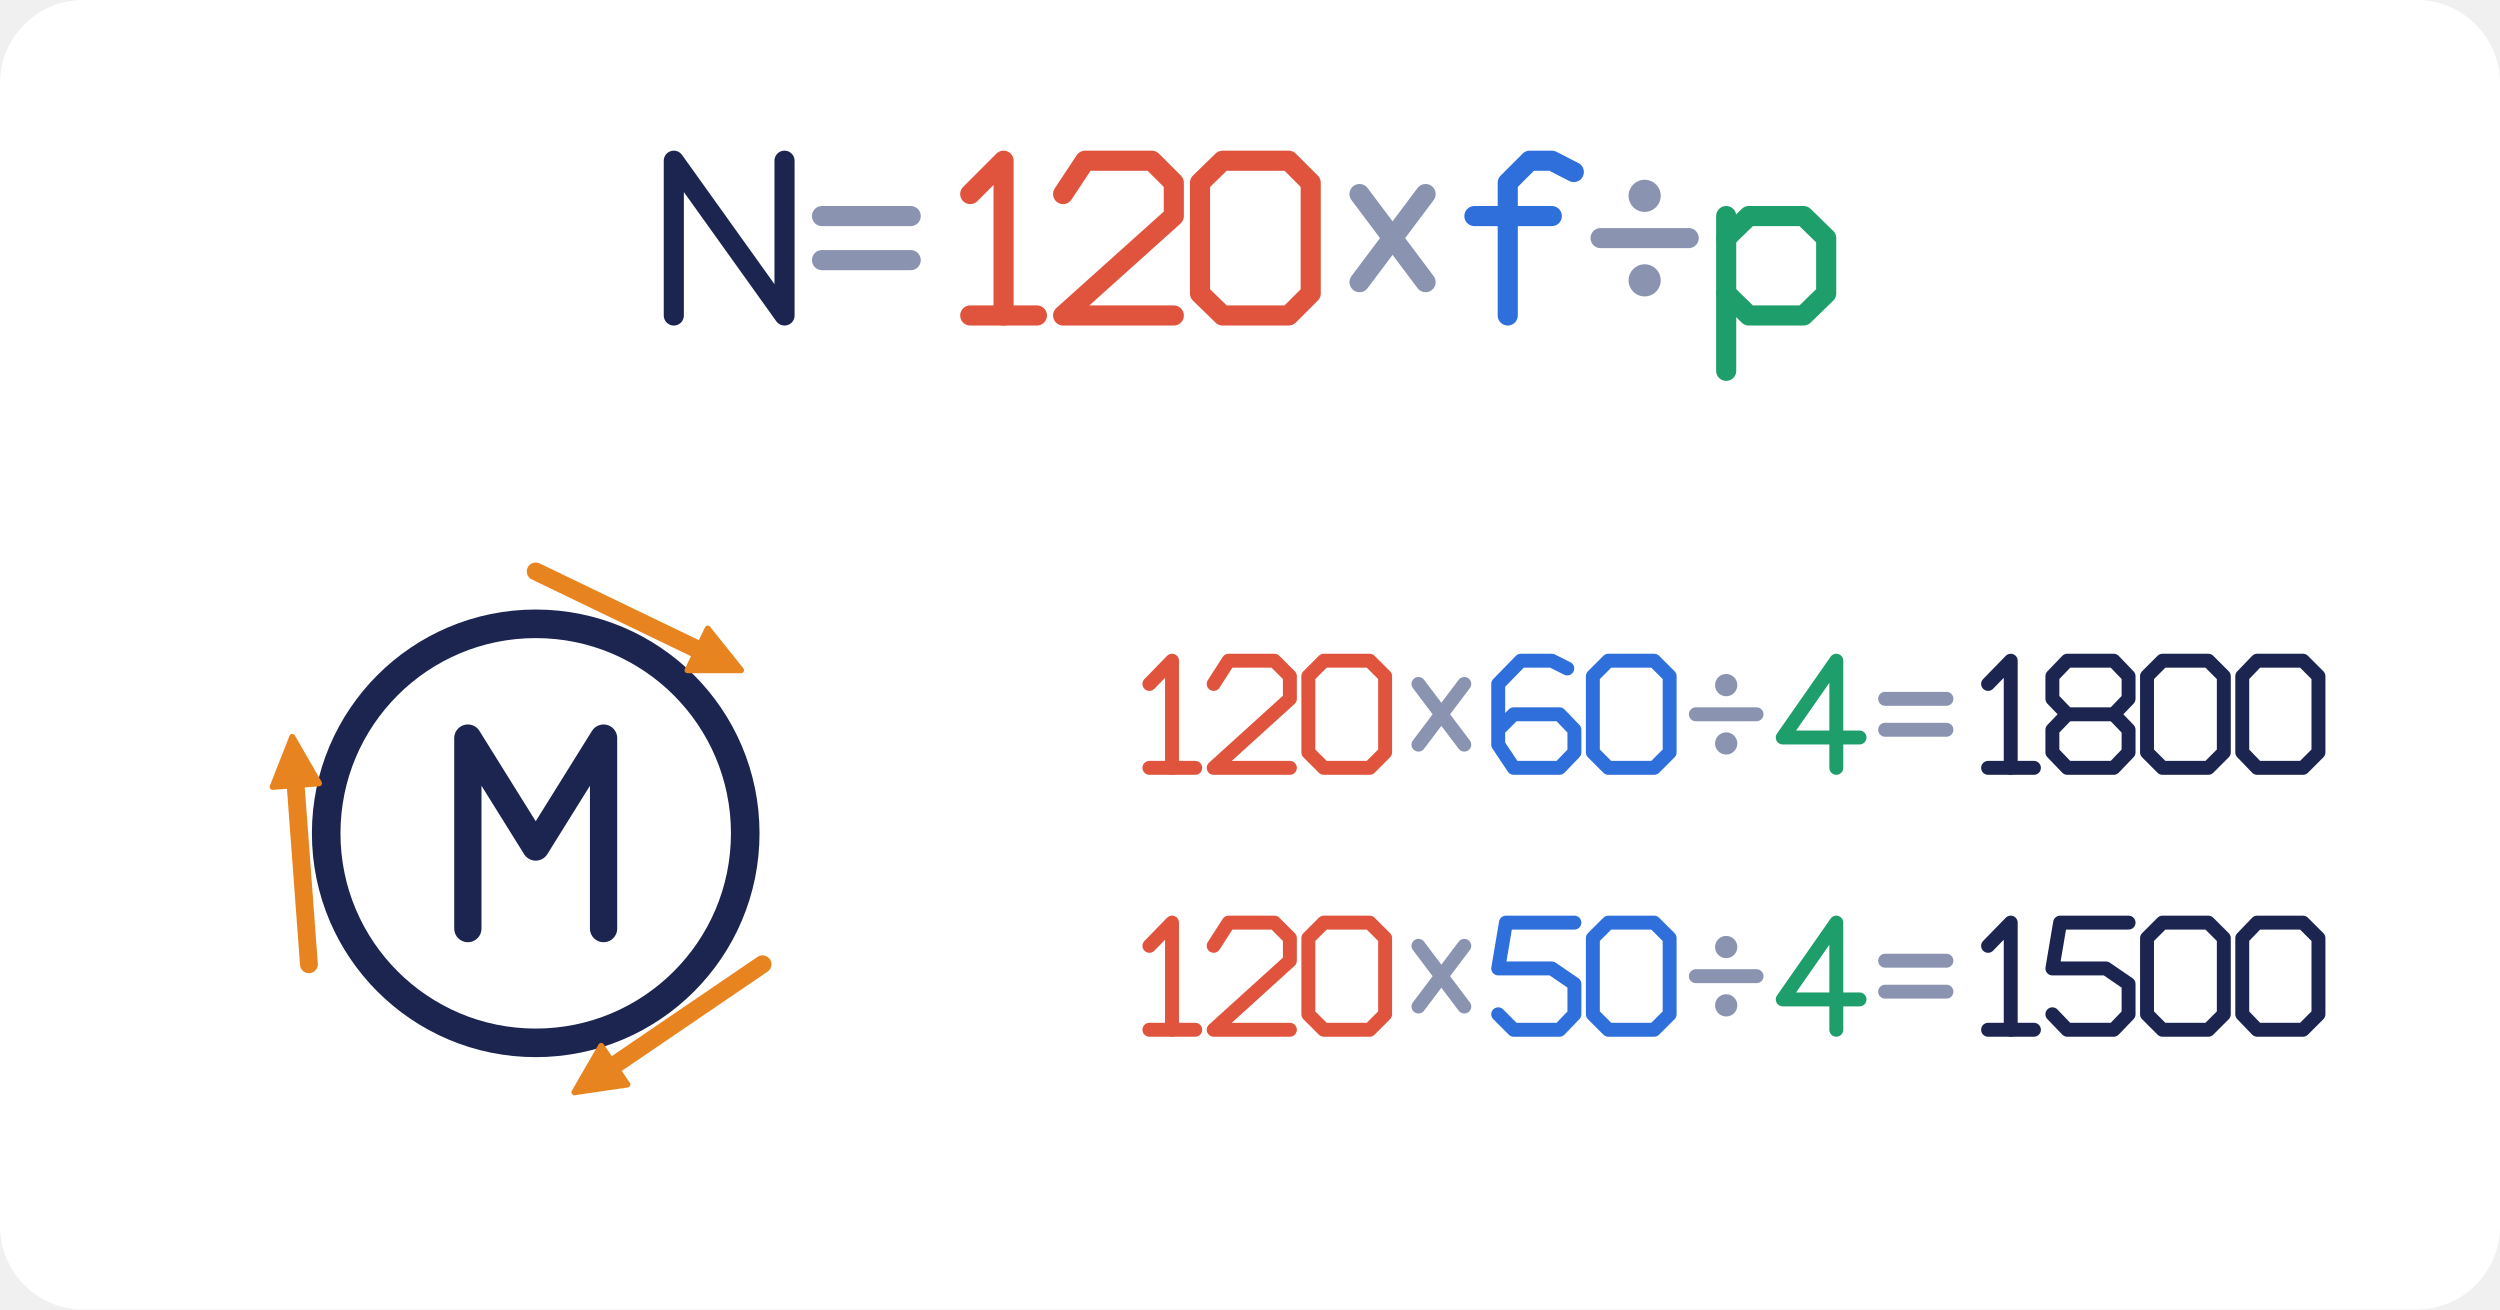
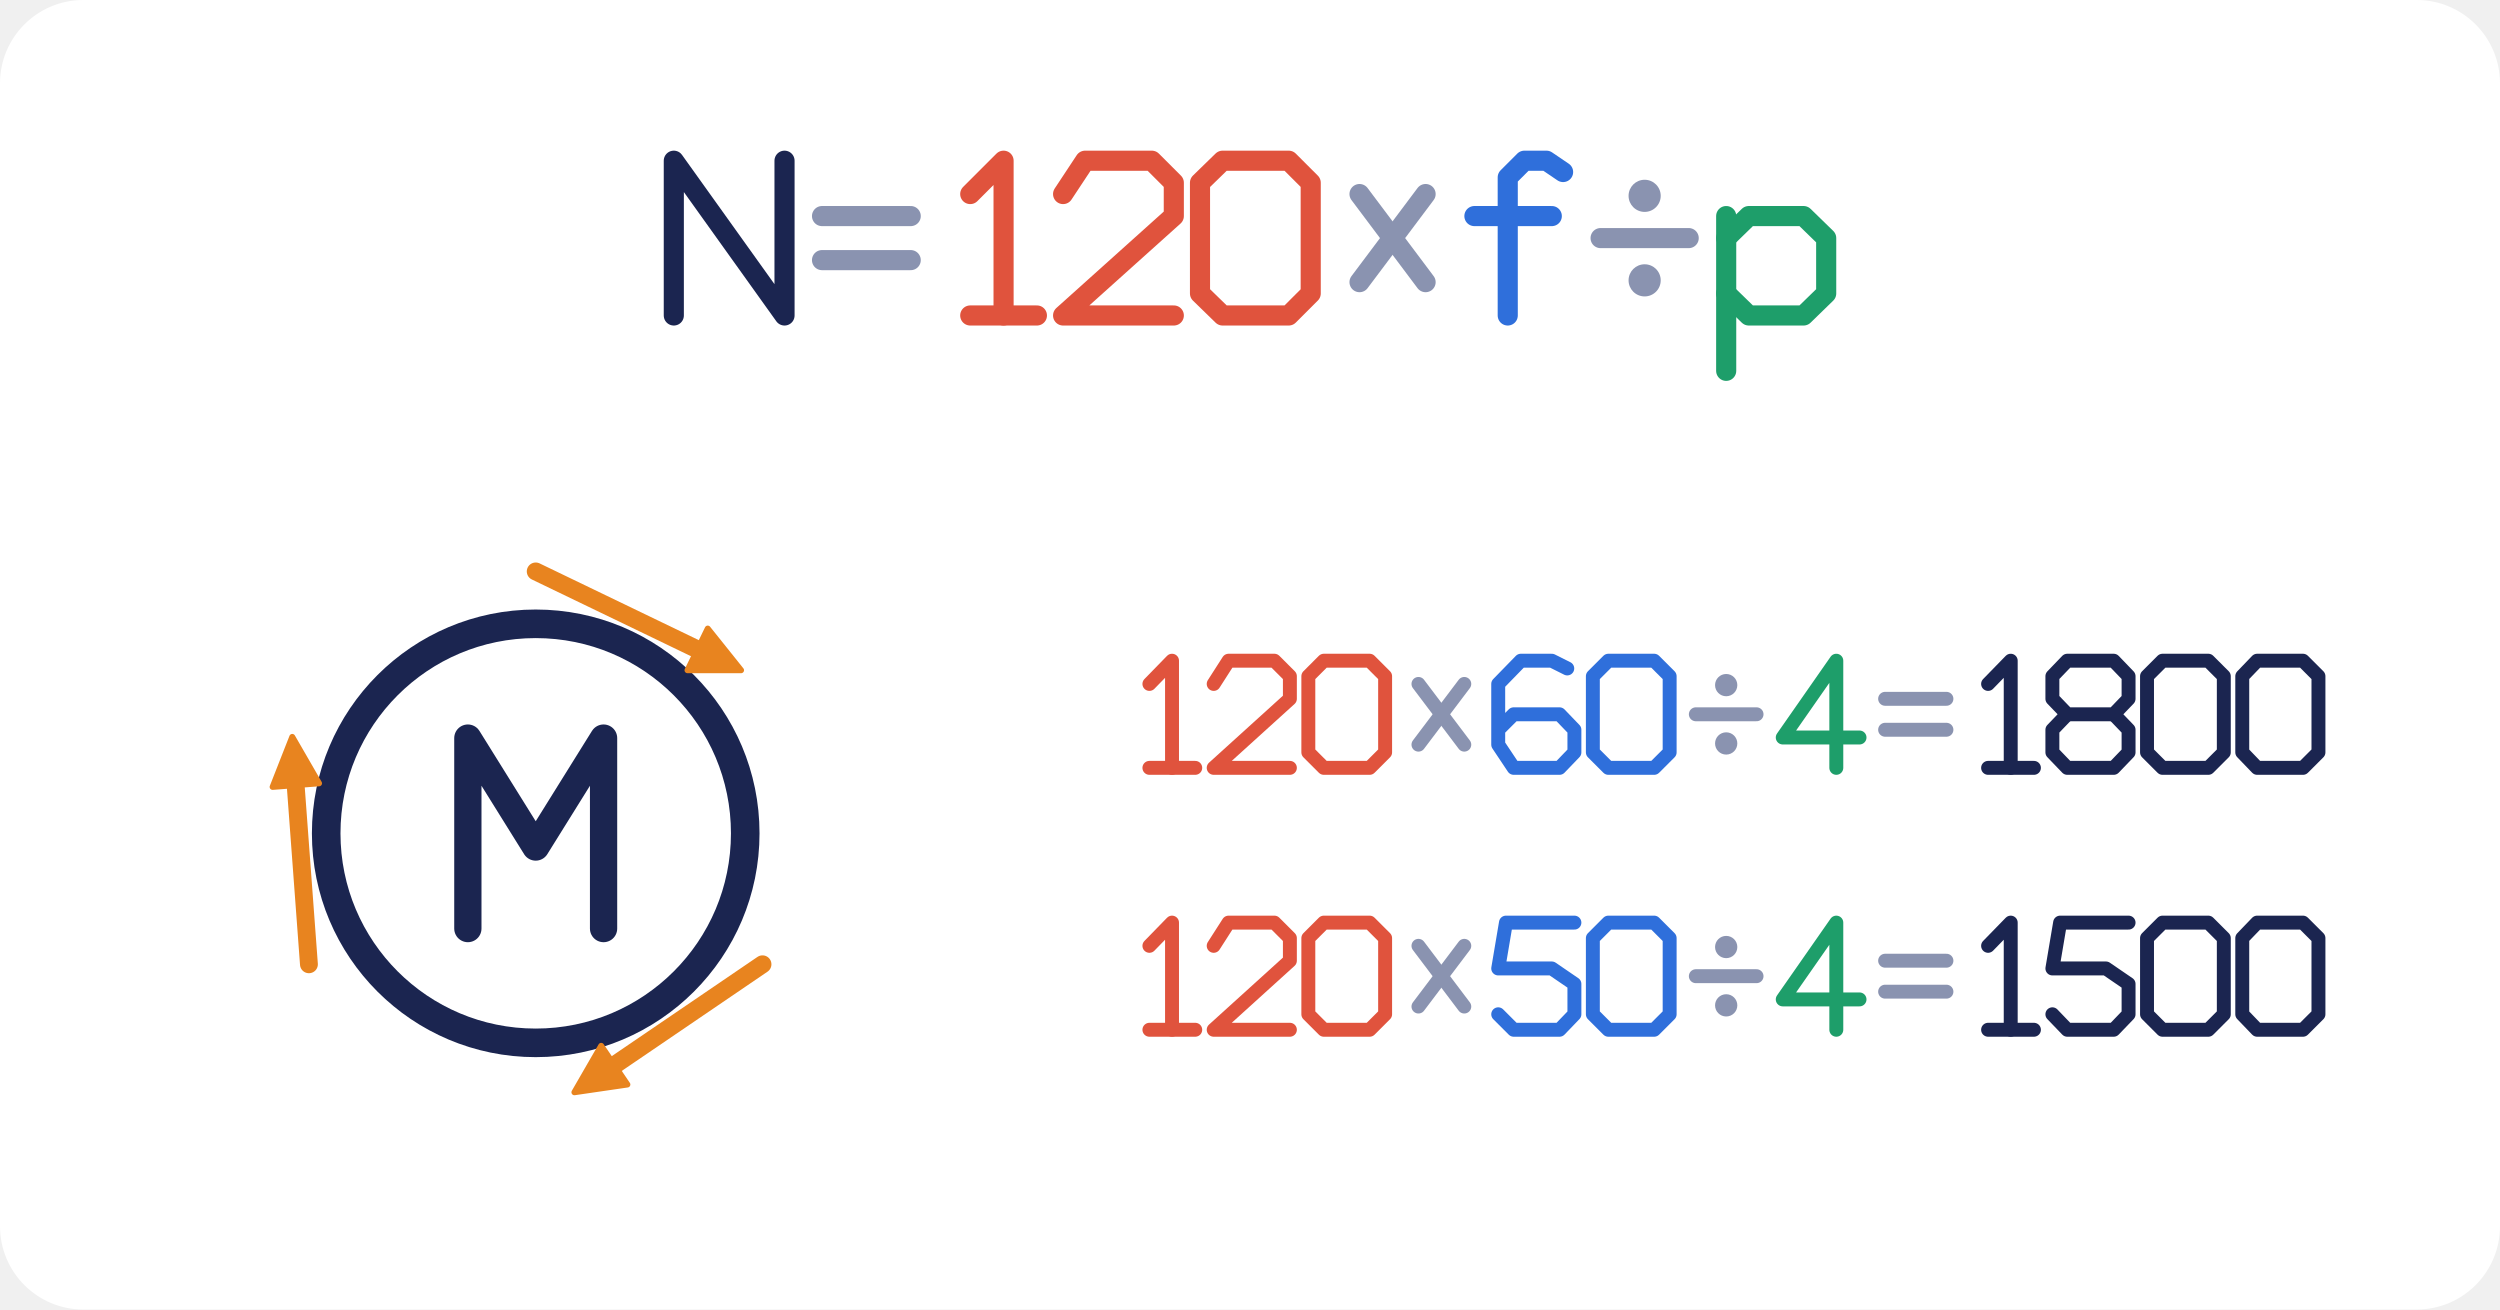
<svg xmlns="http://www.w3.org/2000/svg" viewBox="0 0 420 220" width="420" height="220">
  <rect x="0" y="0" width="420" height="220" rx="14" fill="#FFFFFF" />
  <polyline points="113.2,53.0 113.2,27.0 131.8,53.0 131.8,27.0" fill="none" stroke="#1B2550" stroke-width="3.38" stroke-linecap="round" stroke-linejoin="round" />
  <polyline points="138.1,36.3 153.0,36.3" fill="none" stroke="#8A93B0" stroke-width="3.38" stroke-linecap="round" stroke-linejoin="round" />
  <polyline points="138.1,43.7 153.0,43.7" fill="none" stroke="#8A93B0" stroke-width="3.38" stroke-linecap="round" stroke-linejoin="round" />
  <polyline points="163.0,32.6 168.6,27.0 168.6,53.0" fill="none" stroke="#E0533D" stroke-width="3.38" stroke-linecap="round" stroke-linejoin="round" />
  <polyline points="163.0,53.0 174.2,53.0" fill="none" stroke="#E0533D" stroke-width="3.38" stroke-linecap="round" stroke-linejoin="round" />
  <polyline points="178.6,32.6 182.3,27.0 193.5,27.0 197.2,30.7 197.2,36.3 178.6,53.0 197.2,53.0" fill="none" stroke="#E0533D" stroke-width="3.38" stroke-linecap="round" stroke-linejoin="round" />
  <polyline points="205.4,27.0 216.5,27.0 220.2,30.7 220.2,49.3 216.5,53.0 205.4,53.0 201.6,49.3 201.6,30.7 205.4,27.0" fill="none" stroke="#E0533D" stroke-width="3.38" stroke-linecap="round" stroke-linejoin="round" />
  <polyline points="228.4,32.6 239.5,47.4" fill="none" stroke="#8A93B0" stroke-width="3.38" stroke-linecap="round" stroke-linejoin="round" />
  <polyline points="239.5,32.6 228.4,47.4" fill="none" stroke="#8A93B0" stroke-width="3.38" stroke-linecap="round" stroke-linejoin="round" />
-   <polyline points="264.4,28.9 260.7,27.0 257.0,27.0 253.3,30.7 253.3,53.0" fill="none" stroke="#2F6FDB" stroke-width="3.38" stroke-linecap="round" stroke-linejoin="round" />
+   <polyline points="262.6,28.9 259.8,27.0 256.1,27.0 253.3,29.8 253.3,53.0" fill="none" stroke="#2F6FDB" stroke-width="3.38" stroke-linecap="round" stroke-linejoin="round" />
  <polyline points="247.7,36.3 260.7,36.3" fill="none" stroke="#2F6FDB" stroke-width="3.38" stroke-linecap="round" stroke-linejoin="round" />
  <polyline points="268.9,40.0 283.7,40.0" fill="none" stroke="#8A93B0" stroke-width="3.38" stroke-linecap="round" stroke-linejoin="round" />
  <circle cx="276.3" cy="32.9" r="2.70" fill="#8A93B0" />
  <circle cx="276.3" cy="47.1" r="2.70" fill="#8A93B0" />
  <polyline points="290.0,36.3 290.0,62.3" fill="none" stroke="#1E9E6A" stroke-width="3.38" stroke-linecap="round" stroke-linejoin="round" />
  <polyline points="290.0,40.0 293.8,36.3 303.0,36.3 306.8,40.0 306.8,49.3 303.0,53.0 293.8,53.0 290.0,49.3" fill="none" stroke="#1E9E6A" stroke-width="3.38" stroke-linecap="round" stroke-linejoin="round" />
  <circle cx="90.0" cy="140.0" r="35.2" fill="#FFFFFF" stroke="#1B2550" stroke-width="4.8" />
  <polyline points="78.6,156.0 78.6,124.0 90.0,142.3 101.4,124.0 101.4,156.0" fill="none" stroke="#1B2550" stroke-width="4.58" stroke-linecap="round" stroke-linejoin="round" />
  <line x1="90.0" y1="96.0" x2="118.0" y2="109.5" stroke="#E8841F" stroke-width="3" stroke-linecap="round" />
  <polygon points="115.5,112.6 124.5,112.6 118.9,105.6" fill="#E8841F" stroke="#E8841F" stroke-width="1" stroke-linecap="round" stroke-linejoin="round" />
  <line x1="128.1" y1="162.0" x2="102.4" y2="179.5" stroke="#E8841F" stroke-width="3" stroke-linecap="round" />
  <polygon points="101.0,175.7 96.5,183.5 105.4,182.2" fill="#E8841F" stroke="#E8841F" stroke-width="1" stroke-linecap="round" stroke-linejoin="round" />
  <line x1="51.9" y1="162.0" x2="49.6" y2="131.0" stroke="#E8841F" stroke-width="3" stroke-linecap="round" />
  <polygon points="53.6,131.6 49.1,123.8 45.8,132.2" fill="#E8841F" stroke="#E8841F" stroke-width="1" stroke-linecap="round" stroke-linejoin="round" />
  <polyline points="193.1,114.9 196.9,111.0 196.9,129.0" fill="none" stroke="#E0533D" stroke-width="2.34" stroke-linecap="round" stroke-linejoin="round" />
  <polyline points="193.1,129.0 200.8,129.0" fill="none" stroke="#E0533D" stroke-width="2.34" stroke-linecap="round" stroke-linejoin="round" />
  <polyline points="203.9,114.9 206.4,111.0 214.1,111.0 216.7,113.6 216.7,117.4 203.9,129.0 216.7,129.0" fill="none" stroke="#E0533D" stroke-width="2.34" stroke-linecap="round" stroke-linejoin="round" />
  <polyline points="222.4,111.0 230.1,111.0 232.7,113.6 232.7,126.4 230.1,129.0 222.4,129.0 219.8,126.4 219.8,113.6 222.4,111.0" fill="none" stroke="#E0533D" stroke-width="2.34" stroke-linecap="round" stroke-linejoin="round" />
  <polyline points="238.3,114.9 246.0,125.1" fill="none" stroke="#8A93B0" stroke-width="2.34" stroke-linecap="round" stroke-linejoin="round" />
  <polyline points="246.0,114.9 238.3,125.1" fill="none" stroke="#8A93B0" stroke-width="2.34" stroke-linecap="round" stroke-linejoin="round" />
  <polyline points="263.3,112.3 260.7,111.0 255.5,111.0 251.7,114.9 251.7,125.1 254.3,129.0 262.0,129.0 264.5,126.4 264.5,122.6 262.0,120.0 254.3,120.0 251.7,122.6" fill="none" stroke="#2F6FDB" stroke-width="2.34" stroke-linecap="round" stroke-linejoin="round" />
  <polyline points="270.2,111.0 277.9,111.0 280.5,113.6 280.5,126.4 277.9,129.0 270.2,129.0 267.6,126.4 267.6,113.6 270.2,111.0" fill="none" stroke="#2F6FDB" stroke-width="2.34" stroke-linecap="round" stroke-linejoin="round" />
  <polyline points="284.9,120.0 295.1,120.0" fill="none" stroke="#8A93B0" stroke-width="2.34" stroke-linecap="round" stroke-linejoin="round" />
  <circle cx="290.0" cy="115.1" r="1.87" fill="#8A93B0" />
  <circle cx="290.0" cy="124.9" r="1.87" fill="#8A93B0" />
  <polyline points="308.5,129.0 308.5,111.0 299.5,123.9 312.4,123.9" fill="none" stroke="#1E9E6A" stroke-width="2.34" stroke-linecap="round" stroke-linejoin="round" />
  <polyline points="316.7,117.4 327.0,117.4" fill="none" stroke="#8A93B0" stroke-width="2.34" stroke-linecap="round" stroke-linejoin="round" />
  <polyline points="316.7,122.6 327.0,122.6" fill="none" stroke="#8A93B0" stroke-width="2.34" stroke-linecap="round" stroke-linejoin="round" />
  <polyline points="334.0,114.9 337.8,111.0 337.8,129.0" fill="none" stroke="#1B2550" stroke-width="2.34" stroke-linecap="round" stroke-linejoin="round" />
  <polyline points="334.0,129.0 341.7,129.0" fill="none" stroke="#1B2550" stroke-width="2.34" stroke-linecap="round" stroke-linejoin="round" />
  <polyline points="347.3,111.0 355.1,111.0 357.6,113.6 357.6,117.4 355.1,120.0 347.3,120.0 344.8,117.4 344.8,113.6 347.3,111.0" fill="none" stroke="#1B2550" stroke-width="2.34" stroke-linecap="round" stroke-linejoin="round" />
  <polyline points="347.3,120.0 344.8,122.6 344.8,126.4 347.3,129.0 355.1,129.0 357.6,126.4 357.6,122.6 355.1,120.0" fill="none" stroke="#1B2550" stroke-width="2.34" stroke-linecap="round" stroke-linejoin="round" />
  <polyline points="363.3,111.0 371.0,111.0 373.6,113.6 373.6,126.4 371.0,129.0 363.3,129.0 360.7,126.4 360.7,113.6 363.3,111.0" fill="none" stroke="#1B2550" stroke-width="2.34" stroke-linecap="round" stroke-linejoin="round" />
  <polyline points="379.2,111.0 386.9,111.0 389.5,113.6 389.5,126.4 386.9,129.0 379.2,129.0 376.7,126.4 376.7,113.6 379.2,111.0" fill="none" stroke="#1B2550" stroke-width="2.34" stroke-linecap="round" stroke-linejoin="round" />
  <polyline points="193.1,158.9 196.9,155.0 196.9,173.0" fill="none" stroke="#E0533D" stroke-width="2.34" stroke-linecap="round" stroke-linejoin="round" />
  <polyline points="193.1,173.0 200.8,173.0" fill="none" stroke="#E0533D" stroke-width="2.34" stroke-linecap="round" stroke-linejoin="round" />
  <polyline points="203.9,158.9 206.4,155.0 214.1,155.0 216.7,157.6 216.7,161.4 203.9,173.0 216.7,173.0" fill="none" stroke="#E0533D" stroke-width="2.34" stroke-linecap="round" stroke-linejoin="round" />
  <polyline points="222.4,155.0 230.1,155.0 232.7,157.6 232.7,170.4 230.1,173.0 222.4,173.0 219.8,170.4 219.8,157.6 222.4,155.0" fill="none" stroke="#E0533D" stroke-width="2.34" stroke-linecap="round" stroke-linejoin="round" />
  <polyline points="238.3,158.9 246.0,169.1" fill="none" stroke="#8A93B0" stroke-width="2.34" stroke-linecap="round" stroke-linejoin="round" />
  <polyline points="246.0,158.9 238.3,169.1" fill="none" stroke="#8A93B0" stroke-width="2.34" stroke-linecap="round" stroke-linejoin="round" />
  <polyline points="264.5,155.0 253.0,155.0 251.7,162.7 260.7,162.7 264.5,165.3 264.5,170.4 262.0,173.0 254.3,173.0 251.7,170.4" fill="none" stroke="#2F6FDB" stroke-width="2.34" stroke-linecap="round" stroke-linejoin="round" />
  <polyline points="270.2,155.0 277.9,155.0 280.5,157.6 280.5,170.4 277.9,173.0 270.2,173.0 267.6,170.4 267.6,157.6 270.2,155.0" fill="none" stroke="#2F6FDB" stroke-width="2.34" stroke-linecap="round" stroke-linejoin="round" />
  <polyline points="284.9,164.0 295.1,164.0" fill="none" stroke="#8A93B0" stroke-width="2.34" stroke-linecap="round" stroke-linejoin="round" />
  <circle cx="290.0" cy="159.1" r="1.87" fill="#8A93B0" />
  <circle cx="290.0" cy="168.9" r="1.87" fill="#8A93B0" />
  <polyline points="308.5,173.0 308.5,155.0 299.5,167.9 312.4,167.9" fill="none" stroke="#1E9E6A" stroke-width="2.34" stroke-linecap="round" stroke-linejoin="round" />
  <polyline points="316.7,161.4 327.0,161.4" fill="none" stroke="#8A93B0" stroke-width="2.34" stroke-linecap="round" stroke-linejoin="round" />
  <polyline points="316.7,166.6 327.0,166.6" fill="none" stroke="#8A93B0" stroke-width="2.34" stroke-linecap="round" stroke-linejoin="round" />
  <polyline points="334.0,158.9 337.8,155.0 337.8,173.0" fill="none" stroke="#1B2550" stroke-width="2.34" stroke-linecap="round" stroke-linejoin="round" />
  <polyline points="334.0,173.0 341.7,173.0" fill="none" stroke="#1B2550" stroke-width="2.34" stroke-linecap="round" stroke-linejoin="round" />
  <polyline points="357.6,155.0 346.1,155.0 344.8,162.7 353.8,162.7 357.6,165.3 357.6,170.4 355.1,173.0 347.3,173.0 344.8,170.4" fill="none" stroke="#1B2550" stroke-width="2.34" stroke-linecap="round" stroke-linejoin="round" />
  <polyline points="363.3,155.0 371.0,155.0 373.6,157.6 373.6,170.4 371.0,173.0 363.3,173.0 360.7,170.4 360.7,157.6 363.3,155.0" fill="none" stroke="#1B2550" stroke-width="2.34" stroke-linecap="round" stroke-linejoin="round" />
  <polyline points="379.2,155.0 386.9,155.0 389.5,157.6 389.5,170.4 386.9,173.0 379.2,173.0 376.7,170.4 376.7,157.6 379.2,155.0" fill="none" stroke="#1B2550" stroke-width="2.34" stroke-linecap="round" stroke-linejoin="round" />
</svg>
